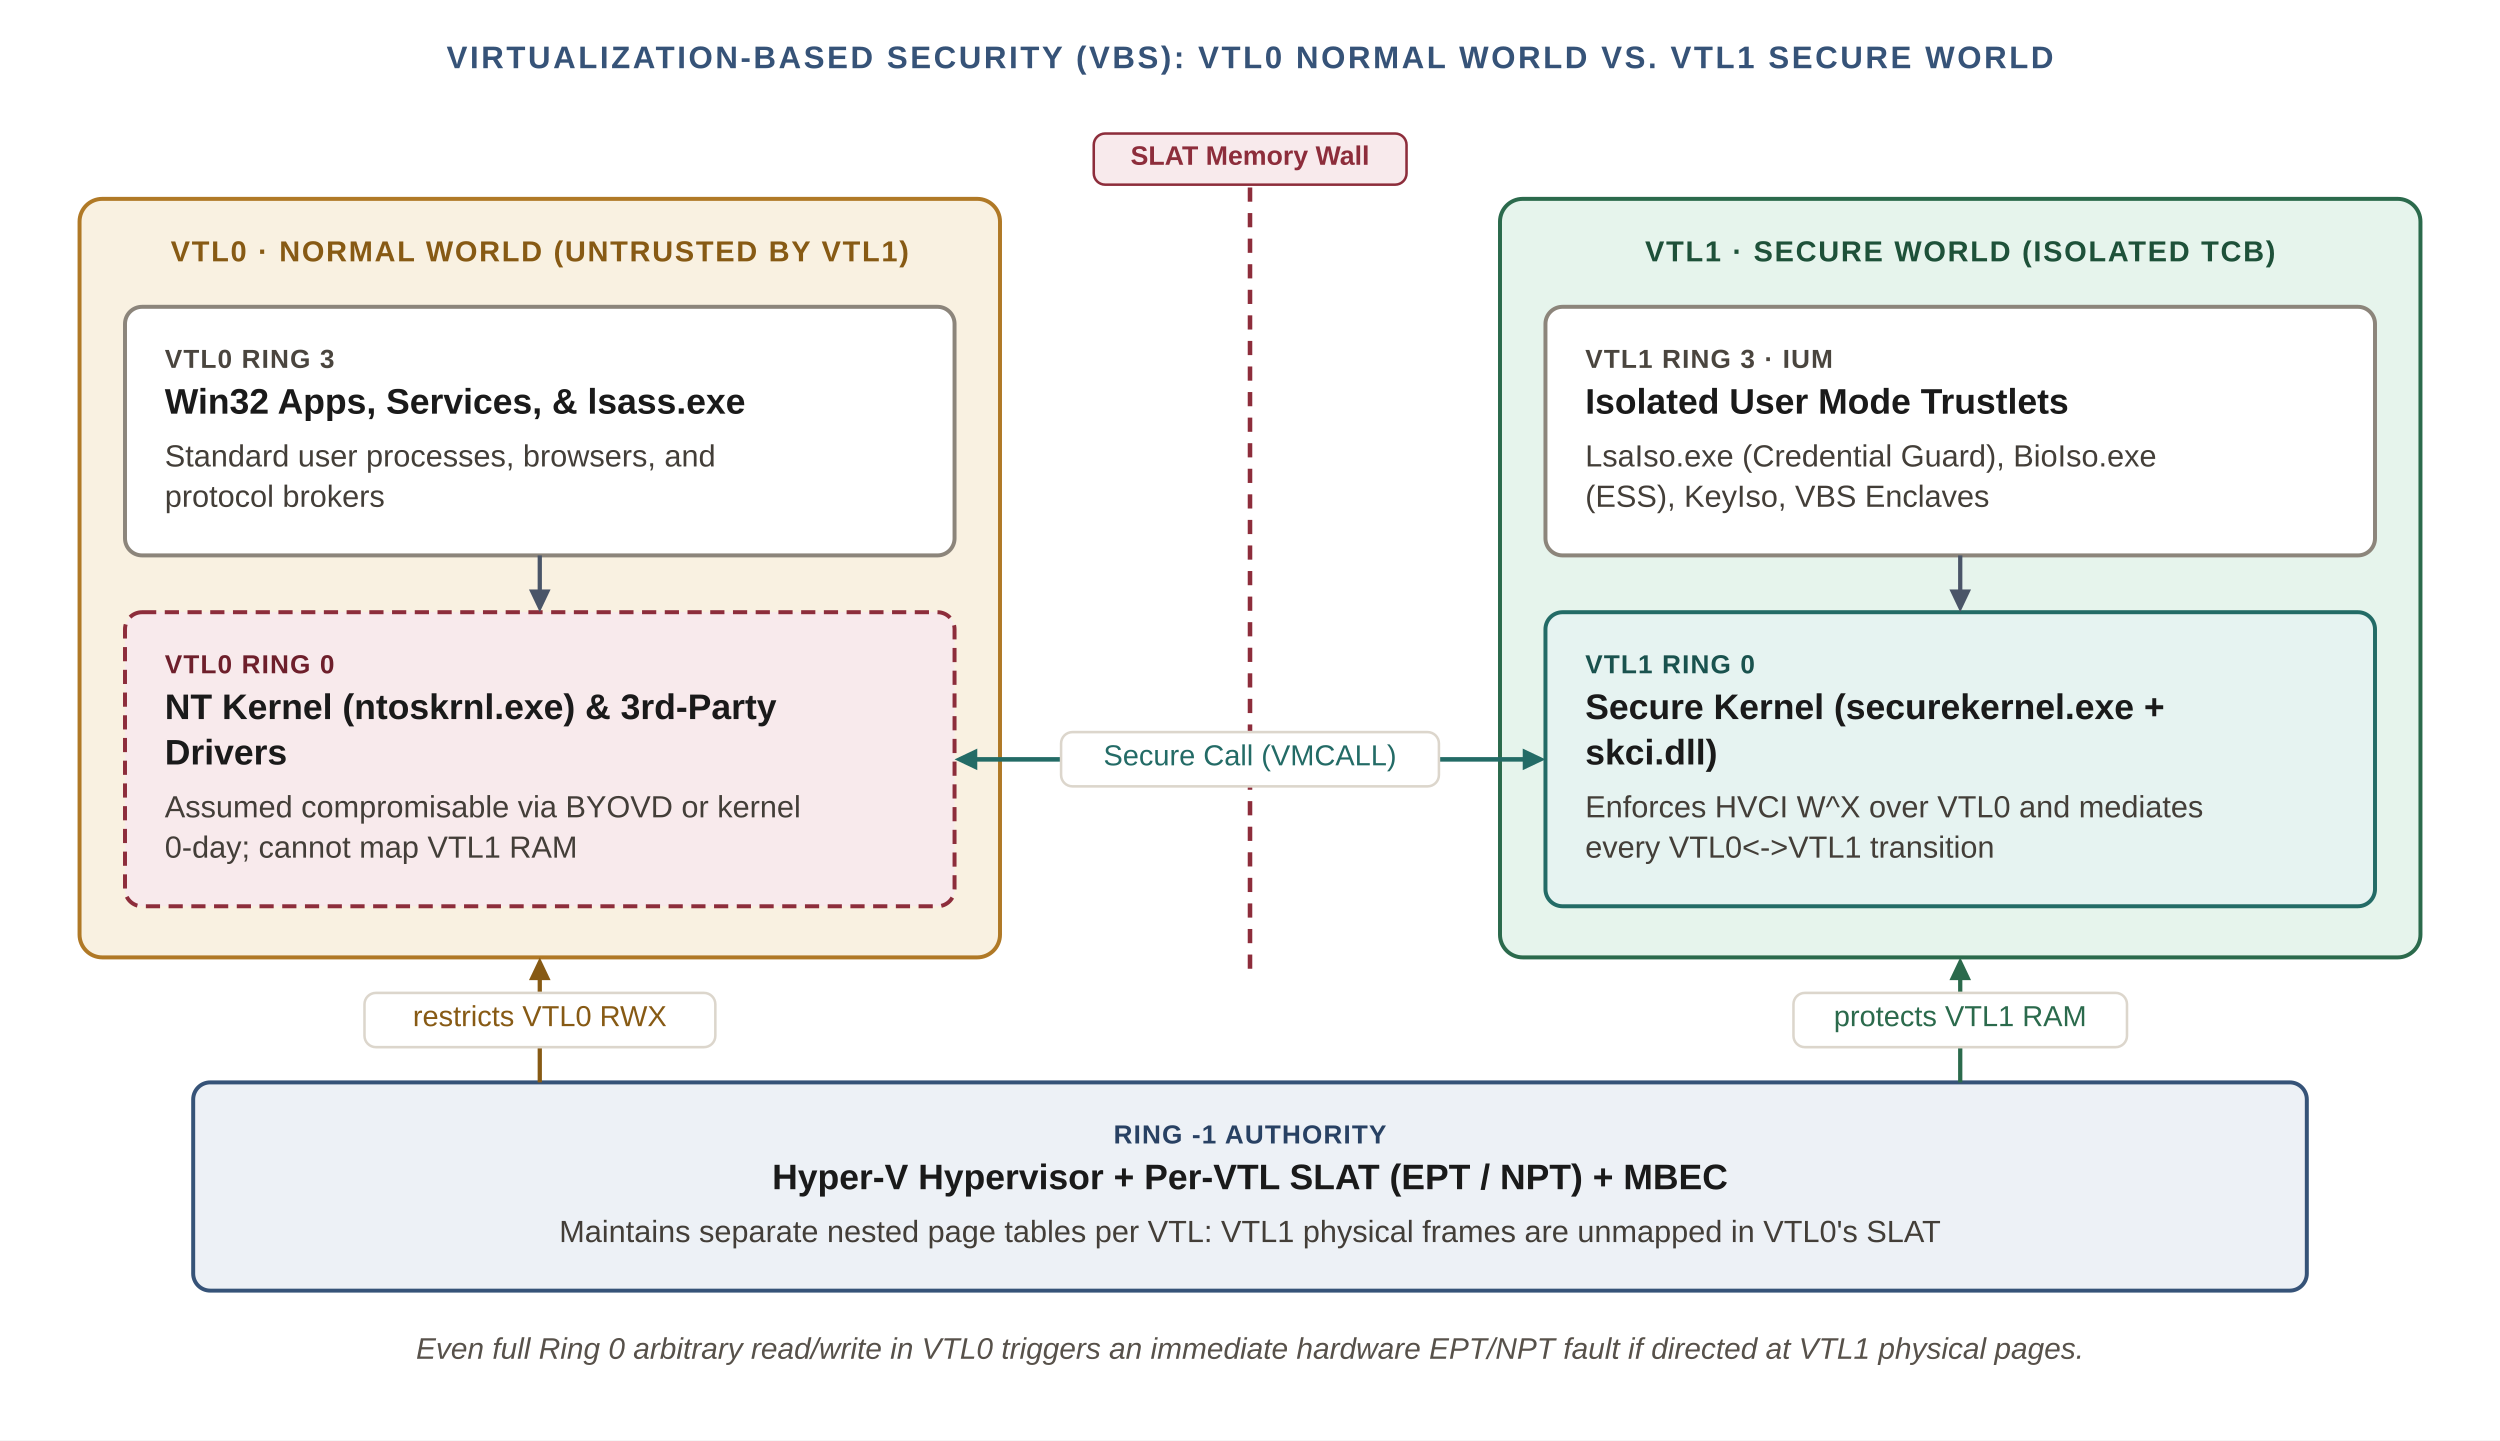
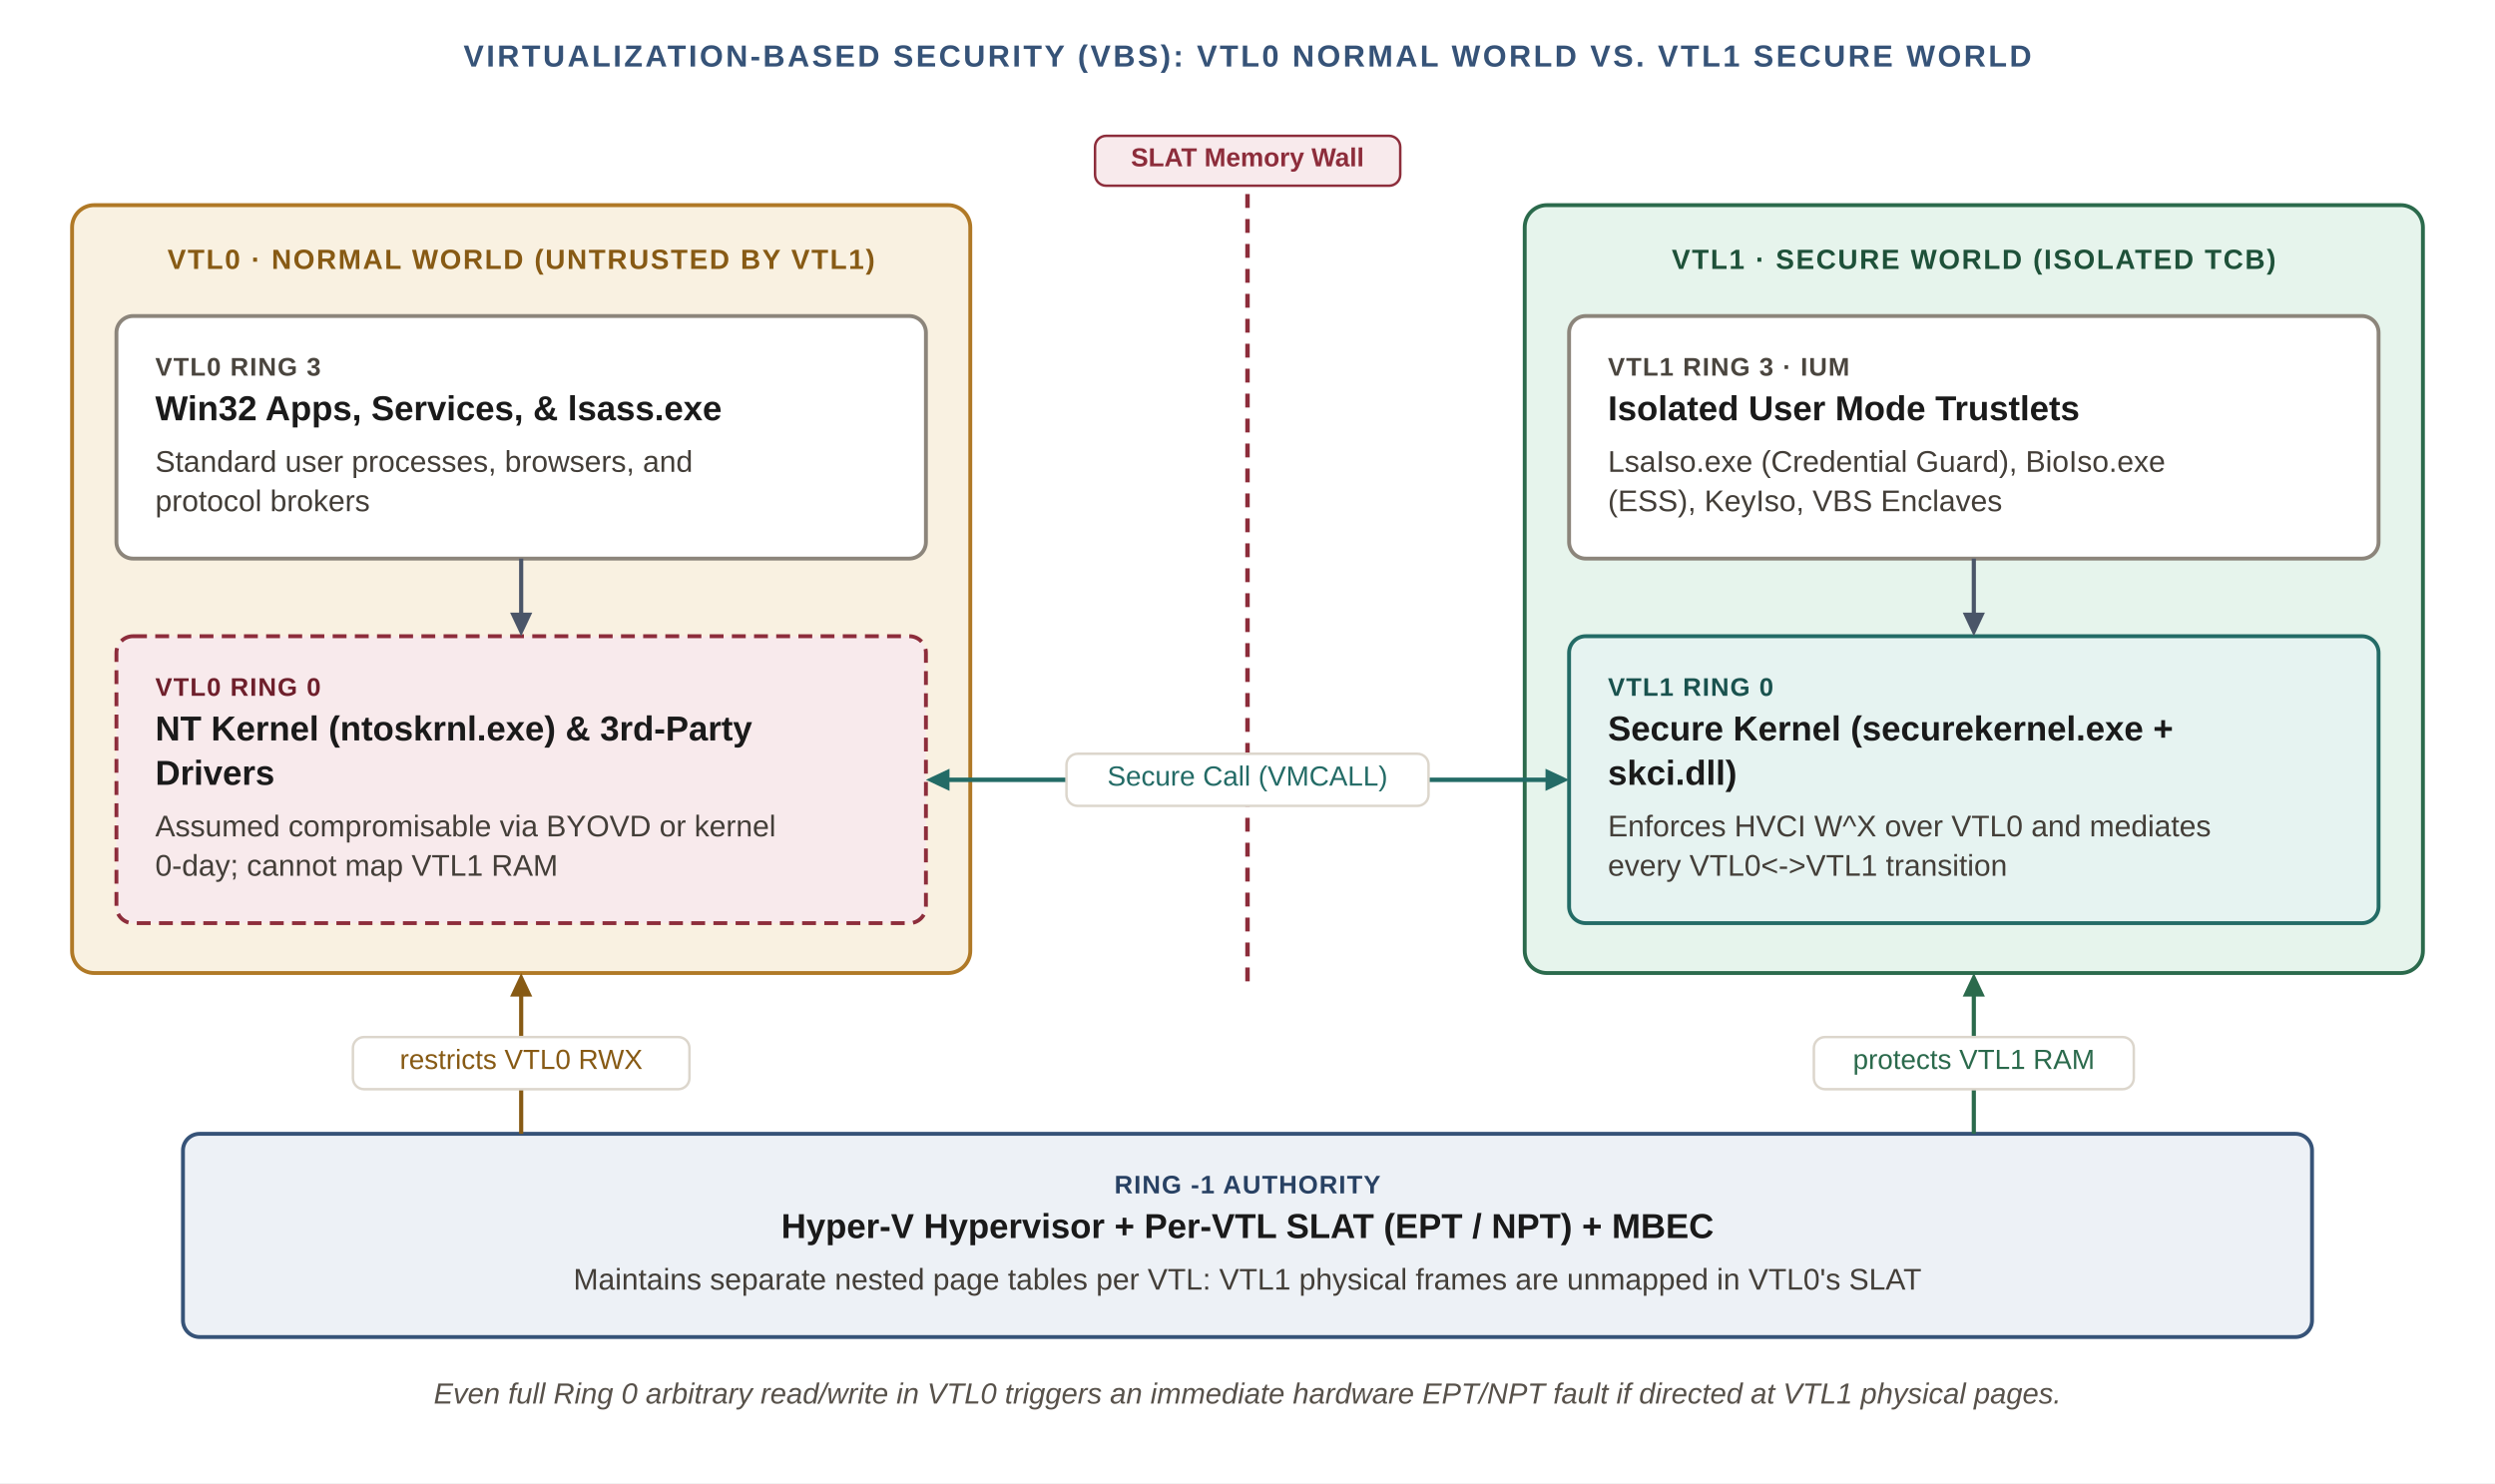
- <svg xmlns="http://www.w3.org/2000/svg" viewBox="0 0 880 507" width="880" height="507">
-   <rect x="0" y="0" width="880" height="507" fill="#ffffff" />
-   <rect x="28.0" y="70.0" width="324.0" height="267.0" rx="8.0" fill="#f9f1e1" stroke="#b07926" stroke-width="1.4" />
-   <text x="190.0" y="92.0" font-family="-apple-system, BlinkMacSystemFont, &quot;Segoe UI&quot;, &quot;Helvetica Neue&quot;, Arial, sans-serif" font-size="10.2" font-weight="700" letter-spacing="0.60px" fill="#875a14" text-anchor="middle">VTL0 · NORMAL WORLD (UNTRUSTED BY VTL1)</text>
-   <rect x="528.0" y="70.0" width="324.0" height="267.0" rx="8.0" fill="#e6f4ec" stroke="#2b6a4c" stroke-width="1.4" />
-   <text x="690.0" y="92.0" font-family="-apple-system, BlinkMacSystemFont, &quot;Segoe UI&quot;, &quot;Helvetica Neue&quot;, Arial, sans-serif" font-size="10.2" font-weight="700" letter-spacing="0.60px" fill="#1e5139" text-anchor="middle">VTL1 · SECURE WORLD (ISOLATED TCB)</text>
-   <line x1="440.0" y1="66.0" x2="440.0" y2="341.0" stroke="#8d2d3b" stroke-width="1.6" stroke-dasharray="5,4" />
-   <text x="440.0" y="24.0" font-family="-apple-system, BlinkMacSystemFont, &quot;Segoe UI&quot;, &quot;Helvetica Neue&quot;, Arial, sans-serif" font-size="11.0" font-weight="700" letter-spacing="0.90px" fill="#365378" text-anchor="middle">VIRTUALIZATION-BASED SECURITY (VBS): VTL0 NORMAL WORLD VS. VTL1 SECURE WORLD</text>
-   <rect x="44.0" y="108.0" width="292.0" height="87.5" rx="6.0" fill="#ffffff" stroke="#8c857b" stroke-width="1.4" />
-   <text x="58.0" y="129.5" font-family="-apple-system, BlinkMacSystemFont, &quot;Segoe UI&quot;, &quot;Helvetica Neue&quot;, Arial, sans-serif" font-size="9.2" font-weight="700" letter-spacing="0.40px" fill="#4a453e" text-anchor="start">VTL0 RING 3</text>
-   <text x="58.0" y="145.6" font-family="-apple-system, BlinkMacSystemFont, &quot;Segoe UI&quot;, &quot;Helvetica Neue&quot;, Arial, sans-serif" font-size="12.5" font-weight="700" fill="#1a1a1a" text-anchor="start">Win32 Apps, Services, &amp; lsass.exe</text>
-   <text x="58.0" y="164.2" font-family="-apple-system, BlinkMacSystemFont, &quot;Segoe UI&quot;, &quot;Helvetica Neue&quot;, Arial, sans-serif" font-size="10.8" font-weight="400" fill="#433e38" text-anchor="start">Standard user processes, browsers, and</text>
-   <text x="58.0" y="178.4" font-family="-apple-system, BlinkMacSystemFont, &quot;Segoe UI&quot;, &quot;Helvetica Neue&quot;, Arial, sans-serif" font-size="10.8" font-weight="400" fill="#433e38" text-anchor="start">protocol brokers</text>
-   <rect x="44.0" y="215.5" width="292.0" height="103.5" rx="6.0" fill="#f8eaec" stroke="#8d2d3b" stroke-width="1.4" stroke-dasharray="5,3" />
-   <text x="58.0" y="237.0" font-family="-apple-system, BlinkMacSystemFont, &quot;Segoe UI&quot;, &quot;Helvetica Neue&quot;, Arial, sans-serif" font-size="9.2" font-weight="700" letter-spacing="0.40px" fill="#6e1f2b" text-anchor="start">VTL0 RING 0</text>
-   <text x="58.0" y="253.1" font-family="-apple-system, BlinkMacSystemFont, &quot;Segoe UI&quot;, &quot;Helvetica Neue&quot;, Arial, sans-serif" font-size="12.5" font-weight="700" fill="#1a1a1a" text-anchor="start">NT Kernel (ntoskrnl.exe) &amp; 3rd-Party</text>
-   <text x="58.0" y="269.1" font-family="-apple-system, BlinkMacSystemFont, &quot;Segoe UI&quot;, &quot;Helvetica Neue&quot;, Arial, sans-serif" font-size="12.5" font-weight="700" fill="#1a1a1a" text-anchor="start">Drivers</text>
-   <text x="58.0" y="287.7" font-family="-apple-system, BlinkMacSystemFont, &quot;Segoe UI&quot;, &quot;Helvetica Neue&quot;, Arial, sans-serif" font-size="10.8" font-weight="400" fill="#433e38" text-anchor="start">Assumed compromisable via BYOVD or kernel</text>
-   <text x="58.0" y="301.9" font-family="-apple-system, BlinkMacSystemFont, &quot;Segoe UI&quot;, &quot;Helvetica Neue&quot;, Arial, sans-serif" font-size="10.8" font-weight="400" fill="#433e38" text-anchor="start">0-day; cannot map VTL1 RAM</text>
-   <rect x="544.0" y="108.0" width="292.0" height="87.5" rx="6.0" fill="#ffffff" stroke="#8c857b" stroke-width="1.4" />
-   <text x="558.0" y="129.5" font-family="-apple-system, BlinkMacSystemFont, &quot;Segoe UI&quot;, &quot;Helvetica Neue&quot;, Arial, sans-serif" font-size="9.2" font-weight="700" letter-spacing="0.40px" fill="#4a453e" text-anchor="start">VTL1 RING 3 · IUM</text>
-   <text x="558.0" y="145.6" font-family="-apple-system, BlinkMacSystemFont, &quot;Segoe UI&quot;, &quot;Helvetica Neue&quot;, Arial, sans-serif" font-size="12.5" font-weight="700" fill="#1a1a1a" text-anchor="start">Isolated User Mode Trustlets</text>
-   <text x="558.0" y="164.2" font-family="-apple-system, BlinkMacSystemFont, &quot;Segoe UI&quot;, &quot;Helvetica Neue&quot;, Arial, sans-serif" font-size="10.8" font-weight="400" fill="#433e38" text-anchor="start">LsaIso.exe (Credential Guard), BioIso.exe</text>
-   <text x="558.0" y="178.4" font-family="-apple-system, BlinkMacSystemFont, &quot;Segoe UI&quot;, &quot;Helvetica Neue&quot;, Arial, sans-serif" font-size="10.8" font-weight="400" fill="#433e38" text-anchor="start">(ESS), KeyIso, VBS Enclaves</text>
-   <rect x="544.0" y="215.5" width="292.0" height="103.5" rx="6.0" fill="#e6f3f1" stroke="#236b66" stroke-width="1.4" />
-   <text x="558.0" y="237.0" font-family="-apple-system, BlinkMacSystemFont, &quot;Segoe UI&quot;, &quot;Helvetica Neue&quot;, Arial, sans-serif" font-size="9.2" font-weight="700" letter-spacing="0.40px" fill="#19524e" text-anchor="start">VTL1 RING 0</text>
-   <text x="558.0" y="253.1" font-family="-apple-system, BlinkMacSystemFont, &quot;Segoe UI&quot;, &quot;Helvetica Neue&quot;, Arial, sans-serif" font-size="12.5" font-weight="700" fill="#1a1a1a" text-anchor="start">Secure Kernel (securekernel.exe +</text>
-   <text x="558.0" y="269.1" font-family="-apple-system, BlinkMacSystemFont, &quot;Segoe UI&quot;, &quot;Helvetica Neue&quot;, Arial, sans-serif" font-size="12.5" font-weight="700" fill="#1a1a1a" text-anchor="start">skci.dll)</text>
-   <text x="558.0" y="287.7" font-family="-apple-system, BlinkMacSystemFont, &quot;Segoe UI&quot;, &quot;Helvetica Neue&quot;, Arial, sans-serif" font-size="10.8" font-weight="400" fill="#433e38" text-anchor="start">Enforces HVCI W^X over VTL0 and mediates</text>
-   <text x="558.0" y="301.9" font-family="-apple-system, BlinkMacSystemFont, &quot;Segoe UI&quot;, &quot;Helvetica Neue&quot;, Arial, sans-serif" font-size="10.8" font-weight="400" fill="#433e38" text-anchor="start">every VTL0&lt;-&gt;VTL1 transition</text>
-   <rect x="68.0" y="381.0" width="744.0" height="73.3" rx="6.0" fill="#edf1f6" stroke="#365378" stroke-width="1.4" />
-   <text x="440.0" y="402.5" font-family="-apple-system, BlinkMacSystemFont, &quot;Segoe UI&quot;, &quot;Helvetica Neue&quot;, Arial, sans-serif" font-size="9.2" font-weight="700" letter-spacing="0.40px" fill="#284163" text-anchor="middle">RING -1 AUTHORITY</text>
-   <text x="440.0" y="418.6" font-family="-apple-system, BlinkMacSystemFont, &quot;Segoe UI&quot;, &quot;Helvetica Neue&quot;, Arial, sans-serif" font-size="12.5" font-weight="700" fill="#1a1a1a" text-anchor="middle">Hyper-V Hypervisor + Per-VTL SLAT (EPT / NPT) + MBEC</text>
-   <text x="440.0" y="437.2" font-family="-apple-system, BlinkMacSystemFont, &quot;Segoe UI&quot;, &quot;Helvetica Neue&quot;, Arial, sans-serif" font-size="10.8" font-weight="400" fill="#433e38" text-anchor="middle">Maintains separate nested page tables per VTL: VTL1 physical frames are unmapped in VTL0's SLAT</text>
-   <text x="440.0" y="478.3" font-family="-apple-system, BlinkMacSystemFont, &quot;Segoe UI&quot;, &quot;Helvetica Neue&quot;, Arial, sans-serif" font-size="10.5" font-weight="400" font-style="italic" fill="#57514a" text-anchor="middle">Even full Ring 0 arbitrary read/write in VTL0 triggers an immediate hardware EPT/NPT fault if directed at VTL1 physical pages.</text>
-   <line x1="190.0" y1="195.5" x2="190.0" y2="209.0" stroke="#4a5568" stroke-width="1.5" />
-   <polygon points="190.0,215.5 193.8,207.5 186.2,207.5" fill="#4a5568" />
-   <line x1="690.0" y1="195.5" x2="690.0" y2="209.0" stroke="#4a5568" stroke-width="1.5" />
-   <polygon points="690.0,215.5 693.8,207.5 686.2,207.5" fill="#4a5568" />
-   <line x1="342.5" y1="267.3" x2="537.5" y2="267.3" stroke="#236b66" stroke-width="1.6" />
-   <polygon points="544.0,267.3 536.0,263.5 536.0,271.1" fill="#236b66" />
-   <polygon points="336.0,267.3 344.0,271.1 344.0,263.5" fill="#236b66" />
-   <line x1="190.0" y1="381.0" x2="190.0" y2="343.5" stroke="#875a14" stroke-width="1.5" />
-   <polygon points="190.0,337.0 186.2,345.0 193.8,345.0" fill="#875a14" />
-   <line x1="690.0" y1="381.0" x2="690.0" y2="343.5" stroke="#2b6a4c" stroke-width="1.5" />
-   <polygon points="690.0,337.0 686.2,345.0 693.8,345.0" fill="#2b6a4c" />
-   <rect x="385.0" y="47.0" width="110.1" height="18.0" rx="4" fill="#f8eaec" stroke="#8d2d3b" stroke-width="0.9" />
-   <text x="440.0" y="58.0" font-family="-apple-system, BlinkMacSystemFont, &quot;Segoe UI&quot;, &quot;Helvetica Neue&quot;, Arial, sans-serif" font-size="9.4" font-weight="700" fill="#8d2d3b" text-anchor="middle">SLAT Memory Wall</text>
-   <rect x="373.5" y="257.7" width="133.0" height="19.1" rx="4" fill="#ffffff" stroke="#dcd6cc" stroke-width="0.9" />
-   <text x="440.0" y="269.4" font-family="-apple-system, BlinkMacSystemFont, &quot;Segoe UI&quot;, &quot;Helvetica Neue&quot;, Arial, sans-serif" font-size="10.2" font-weight="400" fill="#236b66" text-anchor="middle">Secure Call (VMCALL)</text>
-   <rect x="128.3" y="349.5" width="123.5" height="19.1" rx="4" fill="#ffffff" stroke="#dcd6cc" stroke-width="0.9" />
-   <text x="190.0" y="361.2" font-family="-apple-system, BlinkMacSystemFont, &quot;Segoe UI&quot;, &quot;Helvetica Neue&quot;, Arial, sans-serif" font-size="10.2" font-weight="400" fill="#875a14" text-anchor="middle">restricts VTL0 RWX</text>
-   <rect x="631.3" y="349.5" width="117.4" height="19.1" rx="4" fill="#ffffff" stroke="#dcd6cc" stroke-width="0.9" />
-   <text x="690.0" y="361.2" font-family="-apple-system, BlinkMacSystemFont, &quot;Segoe UI&quot;, &quot;Helvetica Neue&quot;, Arial, sans-serif" font-size="10.2" font-weight="400" fill="#2b6a4c" text-anchor="middle">protects VTL1 RAM</text>
+ <svg xmlns="http://www.w3.org/2000/svg" viewBox="0 0 900 535" width="900" height="535">
+   <rect x="0" y="0" width="900" height="535" fill="#ffffff" />
+   <rect x="26.0" y="74.0" width="324.0" height="277.0" rx="8.0" fill="#f9f1e1" stroke="#b07926" stroke-width="1.4" />
+   <text x="188.0" y="97.0" font-family="-apple-system, BlinkMacSystemFont, &quot;Segoe UI&quot;, &quot;Helvetica Neue&quot;, Arial, sans-serif" font-size="10.0" font-weight="700" letter-spacing="0.60px" fill="#875a14" text-anchor="middle">VTL0 · NORMAL WORLD (UNTRUSTED BY VTL1)</text>
+   <rect x="550.0" y="74.0" width="324.0" height="277.0" rx="8.0" fill="#e6f4ec" stroke="#2b6a4c" stroke-width="1.4" />
+   <text x="712.0" y="97.0" font-family="-apple-system, BlinkMacSystemFont, &quot;Segoe UI&quot;, &quot;Helvetica Neue&quot;, Arial, sans-serif" font-size="10.0" font-weight="700" letter-spacing="0.60px" fill="#1e5139" text-anchor="middle">VTL1 · SECURE WORLD (ISOLATED TCB)</text>
+   <line x1="450.0" y1="70.0" x2="450.0" y2="355.0" stroke="#8d2d3b" stroke-width="1.6" stroke-dasharray="5,4" />
+   <text x="450.0" y="24.0" font-family="-apple-system, BlinkMacSystemFont, &quot;Segoe UI&quot;, &quot;Helvetica Neue&quot;, Arial, sans-serif" font-size="11.0" font-weight="700" letter-spacing="0.90px" fill="#365378" text-anchor="middle">VIRTUALIZATION-BASED SECURITY (VBS): VTL0 NORMAL WORLD VS. VTL1 SECURE WORLD</text>
+   <rect x="42.0" y="114.0" width="292.0" height="87.5" rx="6.0" fill="#ffffff" stroke="#8c857b" stroke-width="1.4" />
+   <text x="56.0" y="135.5" font-family="-apple-system, BlinkMacSystemFont, &quot;Segoe UI&quot;, &quot;Helvetica Neue&quot;, Arial, sans-serif" font-size="9.2" font-weight="700" letter-spacing="0.40px" fill="#4a453e" text-anchor="start">VTL0 RING 3</text>
+   <text x="56.0" y="151.6" font-family="-apple-system, BlinkMacSystemFont, &quot;Segoe UI&quot;, &quot;Helvetica Neue&quot;, Arial, sans-serif" font-size="12.5" font-weight="700" fill="#1a1a1a" text-anchor="start">Win32 Apps, Services, &amp; lsass.exe</text>
+   <text x="56.0" y="170.2" font-family="-apple-system, BlinkMacSystemFont, &quot;Segoe UI&quot;, &quot;Helvetica Neue&quot;, Arial, sans-serif" font-size="10.8" font-weight="400" fill="#433e38" text-anchor="start">Standard user processes, browsers, and</text>
+   <text x="56.0" y="184.4" font-family="-apple-system, BlinkMacSystemFont, &quot;Segoe UI&quot;, &quot;Helvetica Neue&quot;, Arial, sans-serif" font-size="10.8" font-weight="400" fill="#433e38" text-anchor="start">protocol brokers</text>
+   <rect x="42.0" y="229.5" width="292.0" height="103.5" rx="6.0" fill="#f8eaec" stroke="#8d2d3b" stroke-width="1.4" stroke-dasharray="5,3" />
+   <text x="56.0" y="251.0" font-family="-apple-system, BlinkMacSystemFont, &quot;Segoe UI&quot;, &quot;Helvetica Neue&quot;, Arial, sans-serif" font-size="9.2" font-weight="700" letter-spacing="0.40px" fill="#6e1f2b" text-anchor="start">VTL0 RING 0</text>
+   <text x="56.0" y="267.1" font-family="-apple-system, BlinkMacSystemFont, &quot;Segoe UI&quot;, &quot;Helvetica Neue&quot;, Arial, sans-serif" font-size="12.5" font-weight="700" fill="#1a1a1a" text-anchor="start">NT Kernel (ntoskrnl.exe) &amp; 3rd-Party</text>
+   <text x="56.0" y="283.1" font-family="-apple-system, BlinkMacSystemFont, &quot;Segoe UI&quot;, &quot;Helvetica Neue&quot;, Arial, sans-serif" font-size="12.5" font-weight="700" fill="#1a1a1a" text-anchor="start">Drivers</text>
+   <text x="56.0" y="301.7" font-family="-apple-system, BlinkMacSystemFont, &quot;Segoe UI&quot;, &quot;Helvetica Neue&quot;, Arial, sans-serif" font-size="10.8" font-weight="400" fill="#433e38" text-anchor="start">Assumed compromisable via BYOVD or kernel</text>
+   <text x="56.0" y="315.9" font-family="-apple-system, BlinkMacSystemFont, &quot;Segoe UI&quot;, &quot;Helvetica Neue&quot;, Arial, sans-serif" font-size="10.8" font-weight="400" fill="#433e38" text-anchor="start">0-day; cannot map VTL1 RAM</text>
+   <rect x="566.0" y="114.0" width="292.0" height="87.5" rx="6.0" fill="#ffffff" stroke="#8c857b" stroke-width="1.4" />
+   <text x="580.0" y="135.5" font-family="-apple-system, BlinkMacSystemFont, &quot;Segoe UI&quot;, &quot;Helvetica Neue&quot;, Arial, sans-serif" font-size="9.2" font-weight="700" letter-spacing="0.40px" fill="#4a453e" text-anchor="start">VTL1 RING 3 · IUM</text>
+   <text x="580.0" y="151.6" font-family="-apple-system, BlinkMacSystemFont, &quot;Segoe UI&quot;, &quot;Helvetica Neue&quot;, Arial, sans-serif" font-size="12.5" font-weight="700" fill="#1a1a1a" text-anchor="start">Isolated User Mode Trustlets</text>
+   <text x="580.0" y="170.2" font-family="-apple-system, BlinkMacSystemFont, &quot;Segoe UI&quot;, &quot;Helvetica Neue&quot;, Arial, sans-serif" font-size="10.8" font-weight="400" fill="#433e38" text-anchor="start">LsaIso.exe (Credential Guard), BioIso.exe</text>
+   <text x="580.0" y="184.4" font-family="-apple-system, BlinkMacSystemFont, &quot;Segoe UI&quot;, &quot;Helvetica Neue&quot;, Arial, sans-serif" font-size="10.8" font-weight="400" fill="#433e38" text-anchor="start">(ESS), KeyIso, VBS Enclaves</text>
+   <rect x="566.0" y="229.5" width="292.0" height="103.5" rx="6.0" fill="#e6f3f1" stroke="#236b66" stroke-width="1.4" />
+   <text x="580.0" y="251.0" font-family="-apple-system, BlinkMacSystemFont, &quot;Segoe UI&quot;, &quot;Helvetica Neue&quot;, Arial, sans-serif" font-size="9.2" font-weight="700" letter-spacing="0.40px" fill="#19524e" text-anchor="start">VTL1 RING 0</text>
+   <text x="580.0" y="267.1" font-family="-apple-system, BlinkMacSystemFont, &quot;Segoe UI&quot;, &quot;Helvetica Neue&quot;, Arial, sans-serif" font-size="12.5" font-weight="700" fill="#1a1a1a" text-anchor="start">Secure Kernel (securekernel.exe +</text>
+   <text x="580.0" y="283.1" font-family="-apple-system, BlinkMacSystemFont, &quot;Segoe UI&quot;, &quot;Helvetica Neue&quot;, Arial, sans-serif" font-size="12.5" font-weight="700" fill="#1a1a1a" text-anchor="start">skci.dll)</text>
+   <text x="580.0" y="301.7" font-family="-apple-system, BlinkMacSystemFont, &quot;Segoe UI&quot;, &quot;Helvetica Neue&quot;, Arial, sans-serif" font-size="10.8" font-weight="400" fill="#433e38" text-anchor="start">Enforces HVCI W^X over VTL0 and mediates</text>
+   <text x="580.0" y="315.9" font-family="-apple-system, BlinkMacSystemFont, &quot;Segoe UI&quot;, &quot;Helvetica Neue&quot;, Arial, sans-serif" font-size="10.8" font-weight="400" fill="#433e38" text-anchor="start">every VTL0&lt;-&gt;VTL1 transition</text>
+   <rect x="66.0" y="409.0" width="768.0" height="73.3" rx="6.0" fill="#edf1f6" stroke="#365378" stroke-width="1.4" />
+   <text x="450.0" y="430.5" font-family="-apple-system, BlinkMacSystemFont, &quot;Segoe UI&quot;, &quot;Helvetica Neue&quot;, Arial, sans-serif" font-size="9.2" font-weight="700" letter-spacing="0.40px" fill="#284163" text-anchor="middle">RING -1 AUTHORITY</text>
+   <text x="450.0" y="446.6" font-family="-apple-system, BlinkMacSystemFont, &quot;Segoe UI&quot;, &quot;Helvetica Neue&quot;, Arial, sans-serif" font-size="12.5" font-weight="700" fill="#1a1a1a" text-anchor="middle">Hyper-V Hypervisor + Per-VTL SLAT (EPT / NPT) + MBEC</text>
+   <text x="450.0" y="465.2" font-family="-apple-system, BlinkMacSystemFont, &quot;Segoe UI&quot;, &quot;Helvetica Neue&quot;, Arial, sans-serif" font-size="10.8" font-weight="400" fill="#433e38" text-anchor="middle">Maintains separate nested page tables per VTL: VTL1 physical frames are unmapped in VTL0's SLAT</text>
+   <text x="450.0" y="506.3" font-family="-apple-system, BlinkMacSystemFont, &quot;Segoe UI&quot;, &quot;Helvetica Neue&quot;, Arial, sans-serif" font-size="10.5" font-weight="400" font-style="italic" fill="#57514a" text-anchor="middle">Even full Ring 0 arbitrary read/write in VTL0 triggers an immediate hardware EPT/NPT fault if directed at VTL1 physical pages.</text>
+   <line x1="188.0" y1="201.5" x2="188.0" y2="223.0" stroke="#4a5568" stroke-width="1.5" />
+   <polygon points="188.0,229.5 192.0,221.0 184.0,221.0" fill="#4a5568" />
+   <line x1="712.0" y1="201.5" x2="712.0" y2="223.0" stroke="#4a5568" stroke-width="1.5" />
+   <polygon points="712.0,229.5 716.0,221.0 708.0,221.0" fill="#4a5568" />
+   <line x1="340.5" y1="281.3" x2="559.5" y2="281.3" stroke="#236b66" stroke-width="1.6" />
+   <polygon points="566.0,281.3 557.5,277.3 557.5,285.3" fill="#236b66" />
+   <polygon points="334.0,281.3 342.5,285.3 342.5,277.3" fill="#236b66" />
+   <line x1="188.0" y1="409.0" x2="188.0" y2="357.5" stroke="#875a14" stroke-width="1.5" />
+   <polygon points="188.0,351.0 184.0,359.5 192.0,359.5" fill="#875a14" />
+   <line x1="712.0" y1="409.0" x2="712.0" y2="357.5" stroke="#2b6a4c" stroke-width="1.5" />
+   <polygon points="712.0,351.0 708.0,359.5 716.0,359.5" fill="#2b6a4c" />
+   <rect x="395.0" y="49.0" width="110.1" height="18.0" rx="4" fill="#f8eaec" stroke="#8d2d3b" stroke-width="0.9" />
+   <text x="450.0" y="60.0" font-family="-apple-system, BlinkMacSystemFont, &quot;Segoe UI&quot;, &quot;Helvetica Neue&quot;, Arial, sans-serif" font-size="9.4" font-weight="700" fill="#8d2d3b" text-anchor="middle">SLAT Memory Wall</text>
+   <rect x="384.7" y="271.9" width="130.6" height="18.8" rx="4" fill="#ffffff" stroke="#dcd6cc" stroke-width="0.9" />
+   <text x="450.0" y="283.4" font-family="-apple-system, BlinkMacSystemFont, &quot;Segoe UI&quot;, &quot;Helvetica Neue&quot;, Arial, sans-serif" font-size="10.0" font-weight="400" fill="#236b66" text-anchor="middle">Secure Call (VMCALL)</text>
+   <rect x="127.3" y="374.1" width="121.4" height="18.8" rx="4" fill="#ffffff" stroke="#dcd6cc" stroke-width="0.9" />
+   <text x="188.0" y="385.6" font-family="-apple-system, BlinkMacSystemFont, &quot;Segoe UI&quot;, &quot;Helvetica Neue&quot;, Arial, sans-serif" font-size="10.0" font-weight="400" fill="#875a14" text-anchor="middle">restricts VTL0 RWX</text>
+   <rect x="654.3" y="374.1" width="115.4" height="18.8" rx="4" fill="#ffffff" stroke="#dcd6cc" stroke-width="0.9" />
+   <text x="712.0" y="385.6" font-family="-apple-system, BlinkMacSystemFont, &quot;Segoe UI&quot;, &quot;Helvetica Neue&quot;, Arial, sans-serif" font-size="10.0" font-weight="400" fill="#2b6a4c" text-anchor="middle">protects VTL1 RAM</text>
</svg>
